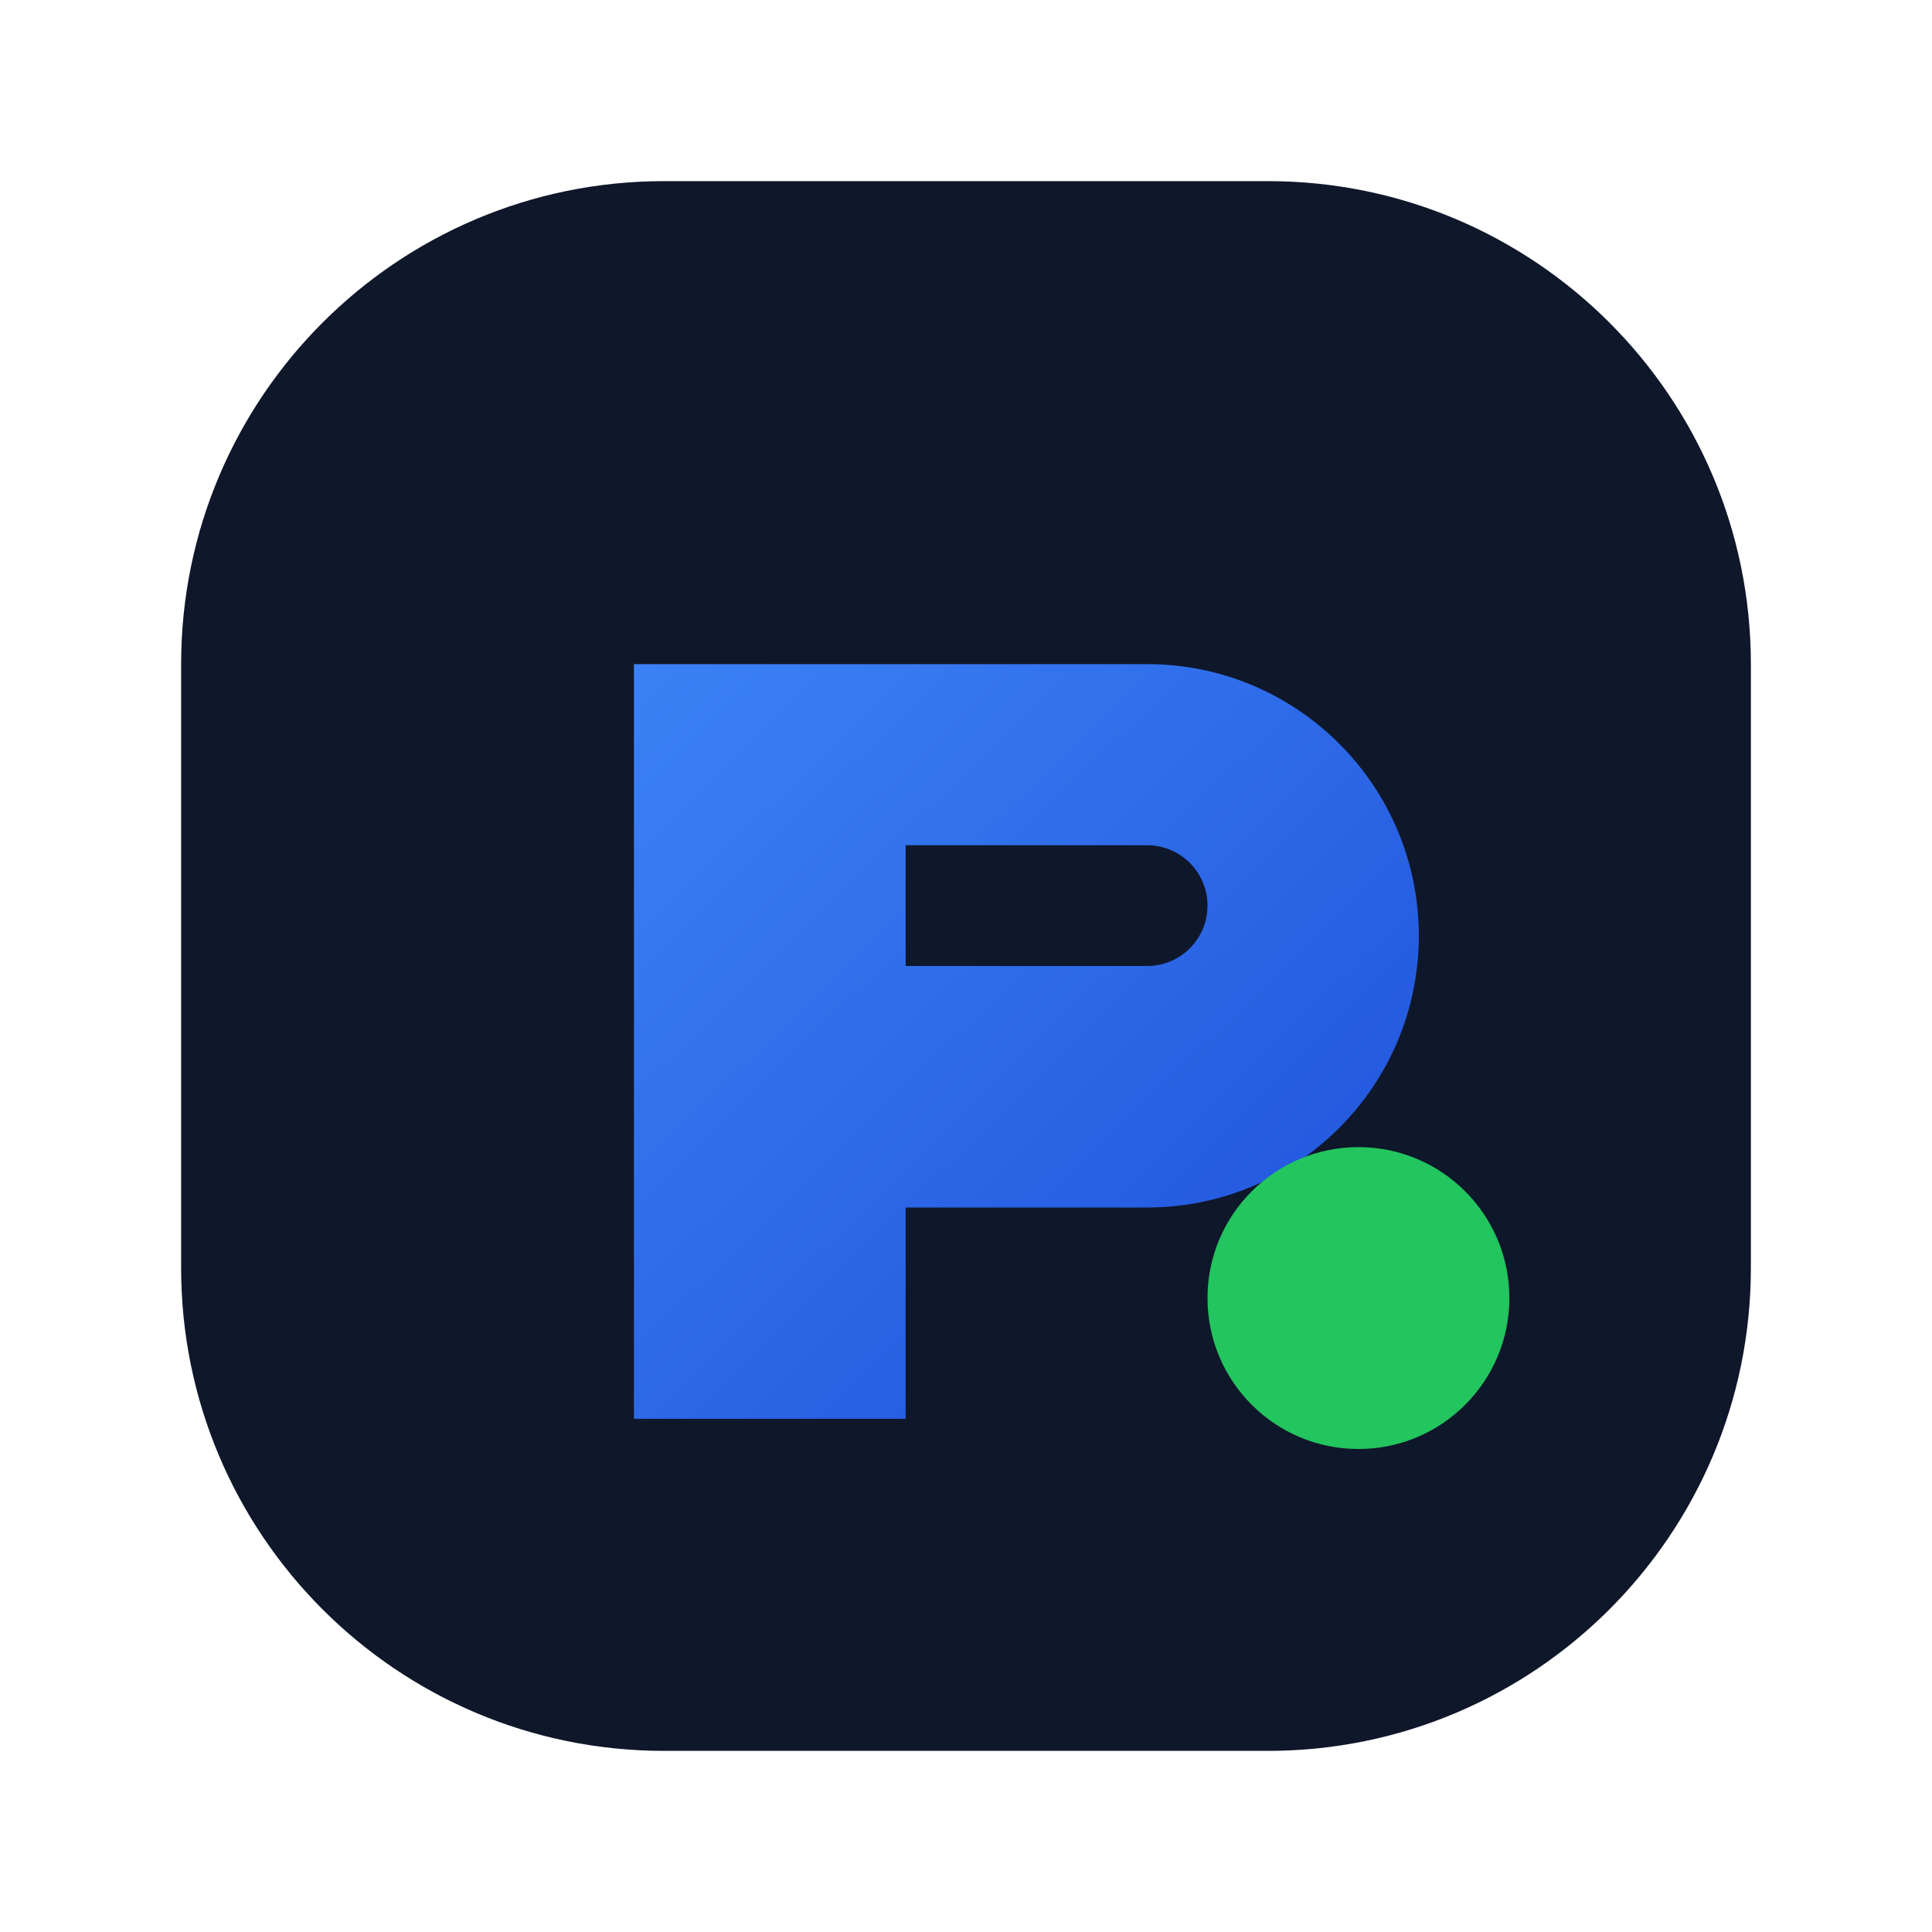
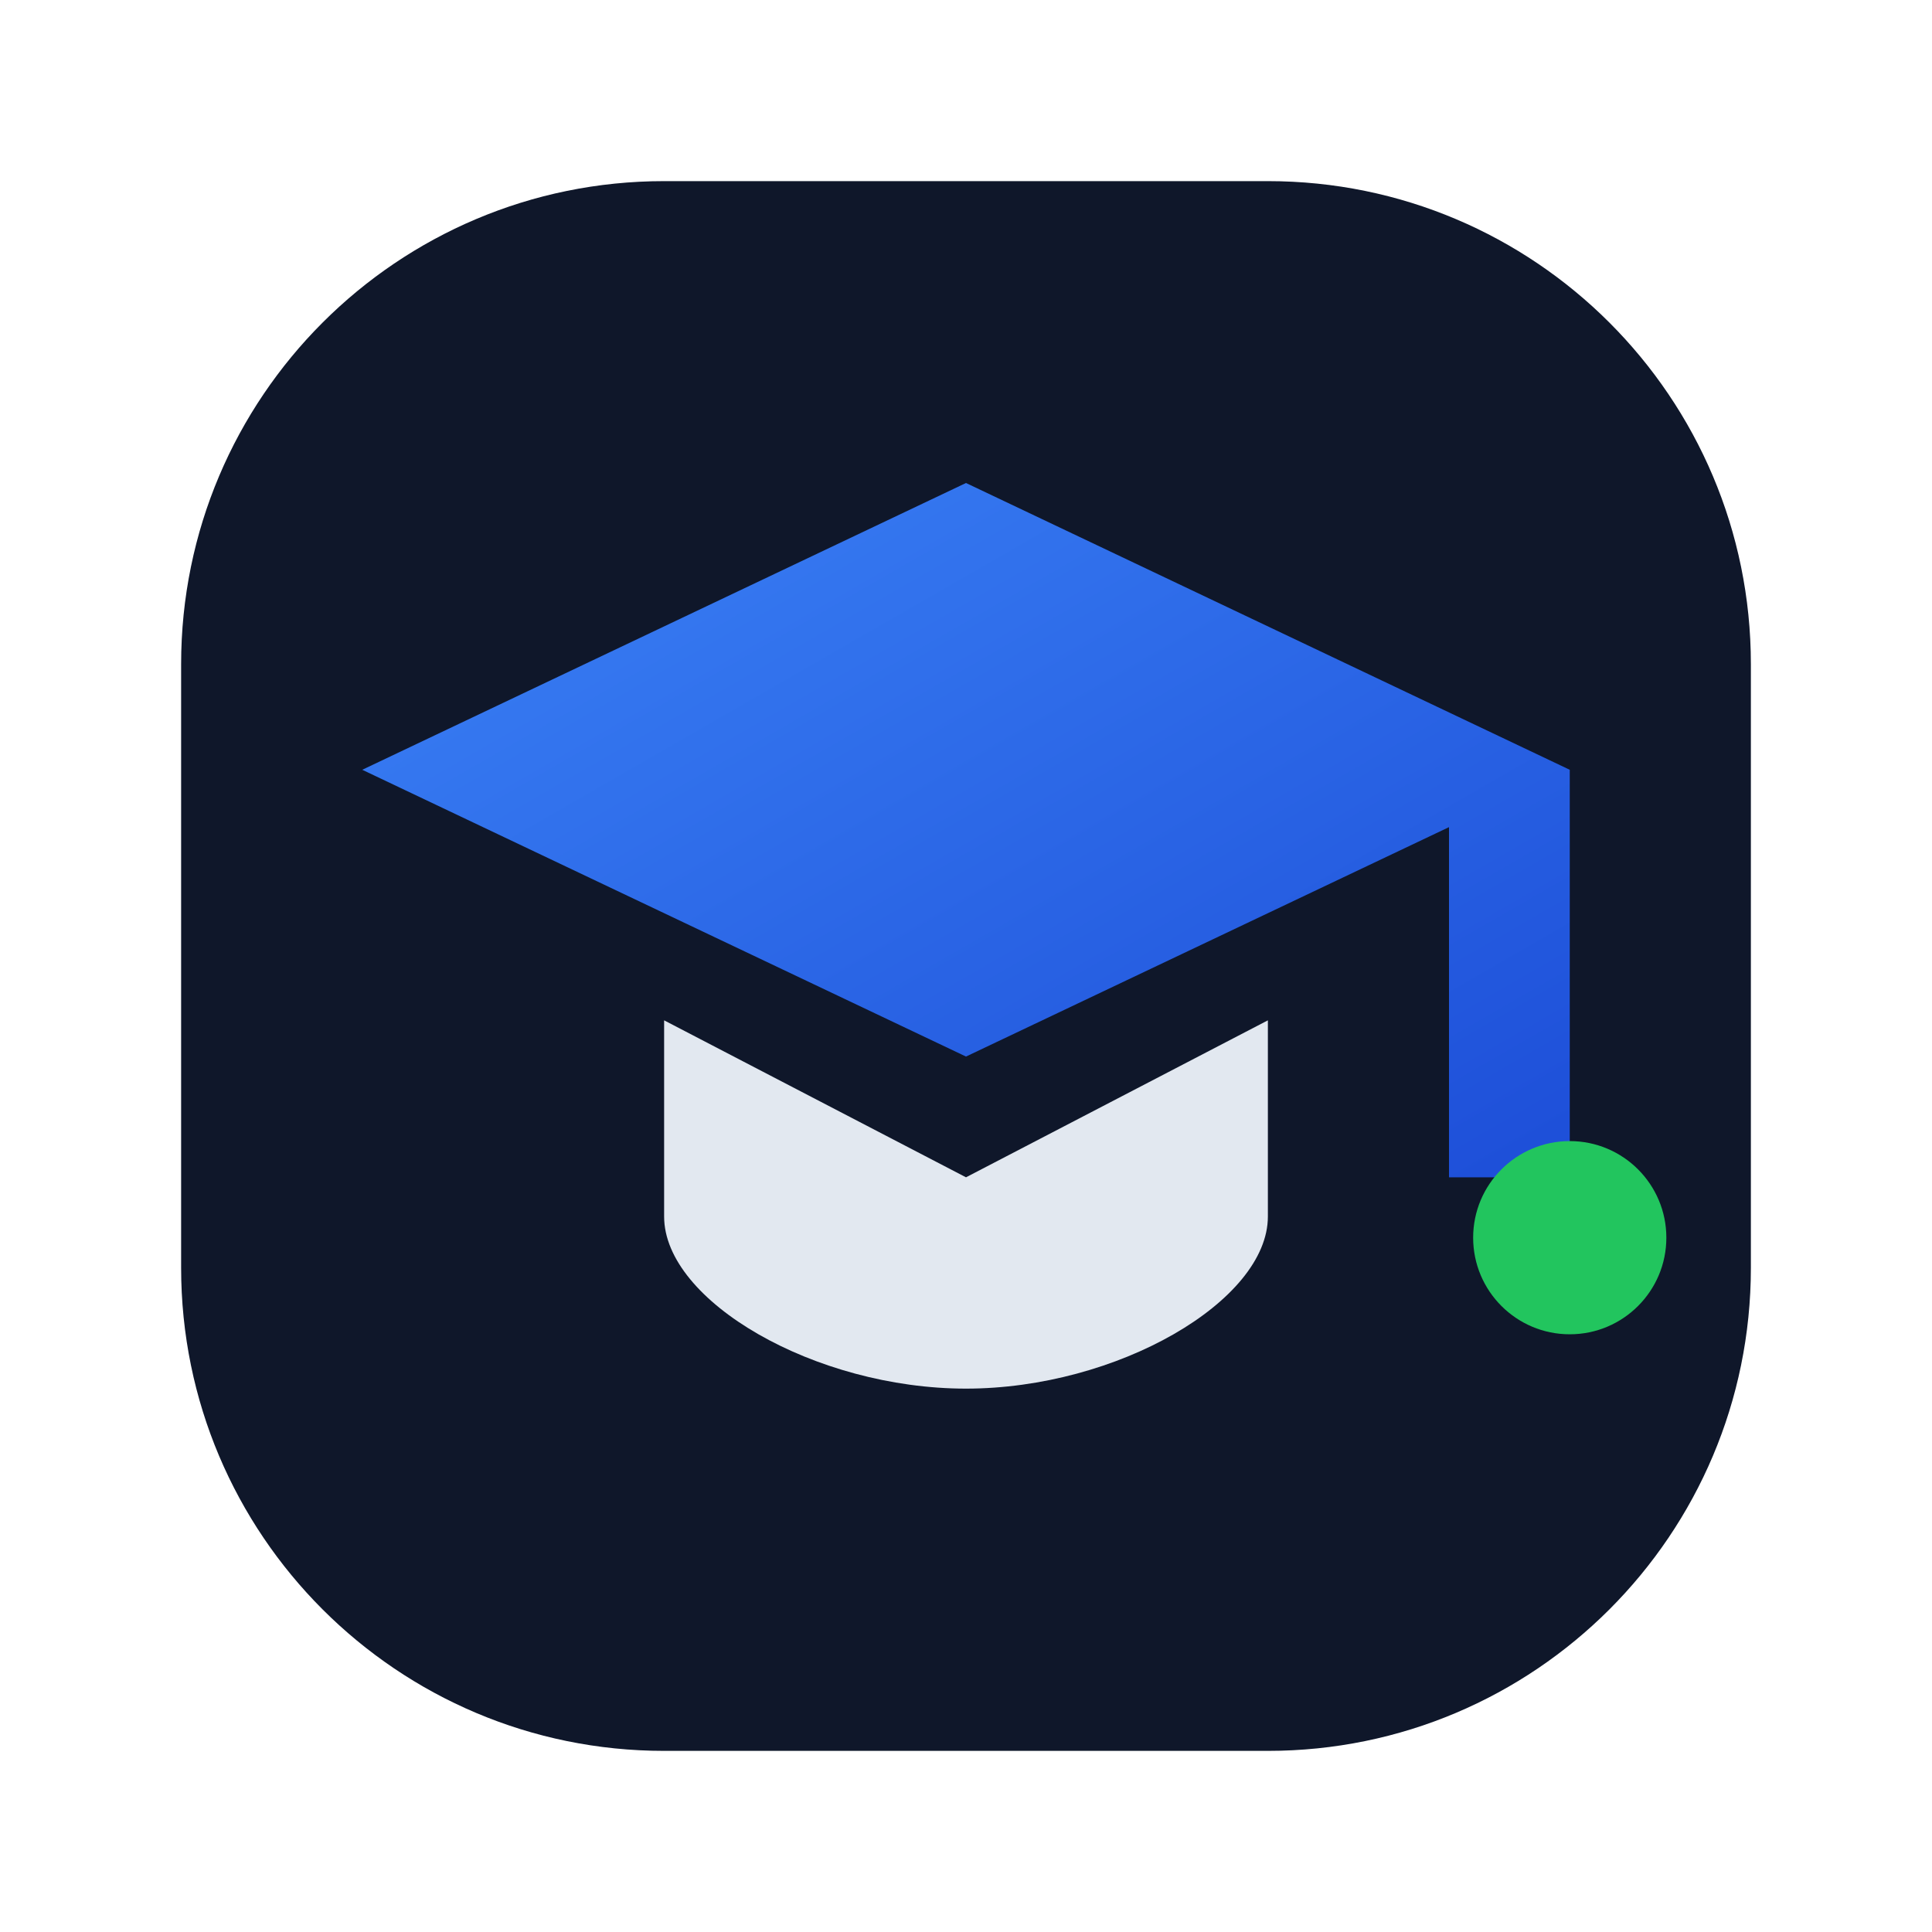
<svg xmlns="http://www.w3.org/2000/svg" viewBox="0 0 64 64">
  <defs>
-     <linearGradient id="g" x1="0" x2="1" y1="0" y2="1">
+     <linearGradient id="hatBg" x1="0" x2="1" y1="0" y2="1">
      <stop offset="0%" stop-color="#3b82f6" />
      <stop offset="100%" stop-color="#1d4ed8" />
    </linearGradient>
  </defs>
  <rect x="6" y="6" width="52" height="52" rx="16" fill="#0f172a" />
-   <path d="M21 22h17a9 9 0 0 1 0 18H30v7h-9V22Zm9 10h8a2 2 0 0 0 0-4h-8v4Z" fill="url(#g)" />
-   <circle cx="45" cy="43" r="5" fill="#22c55e" />
+   <path d="M32 16 12 25.5 32 35l16-7.6V39h4V25.5L32 16Z" fill="url(#hatBg)" />
+   <path d="M22 33.8v6.5c0 2.8 5 5.7 10 5.7s10-2.9 10-5.7v-6.5L32 39l-10-5.2Z" fill="#e2e8f0" />
+   <circle cx="52" cy="41" r="3.2" fill="#22c55e" />
</svg>
